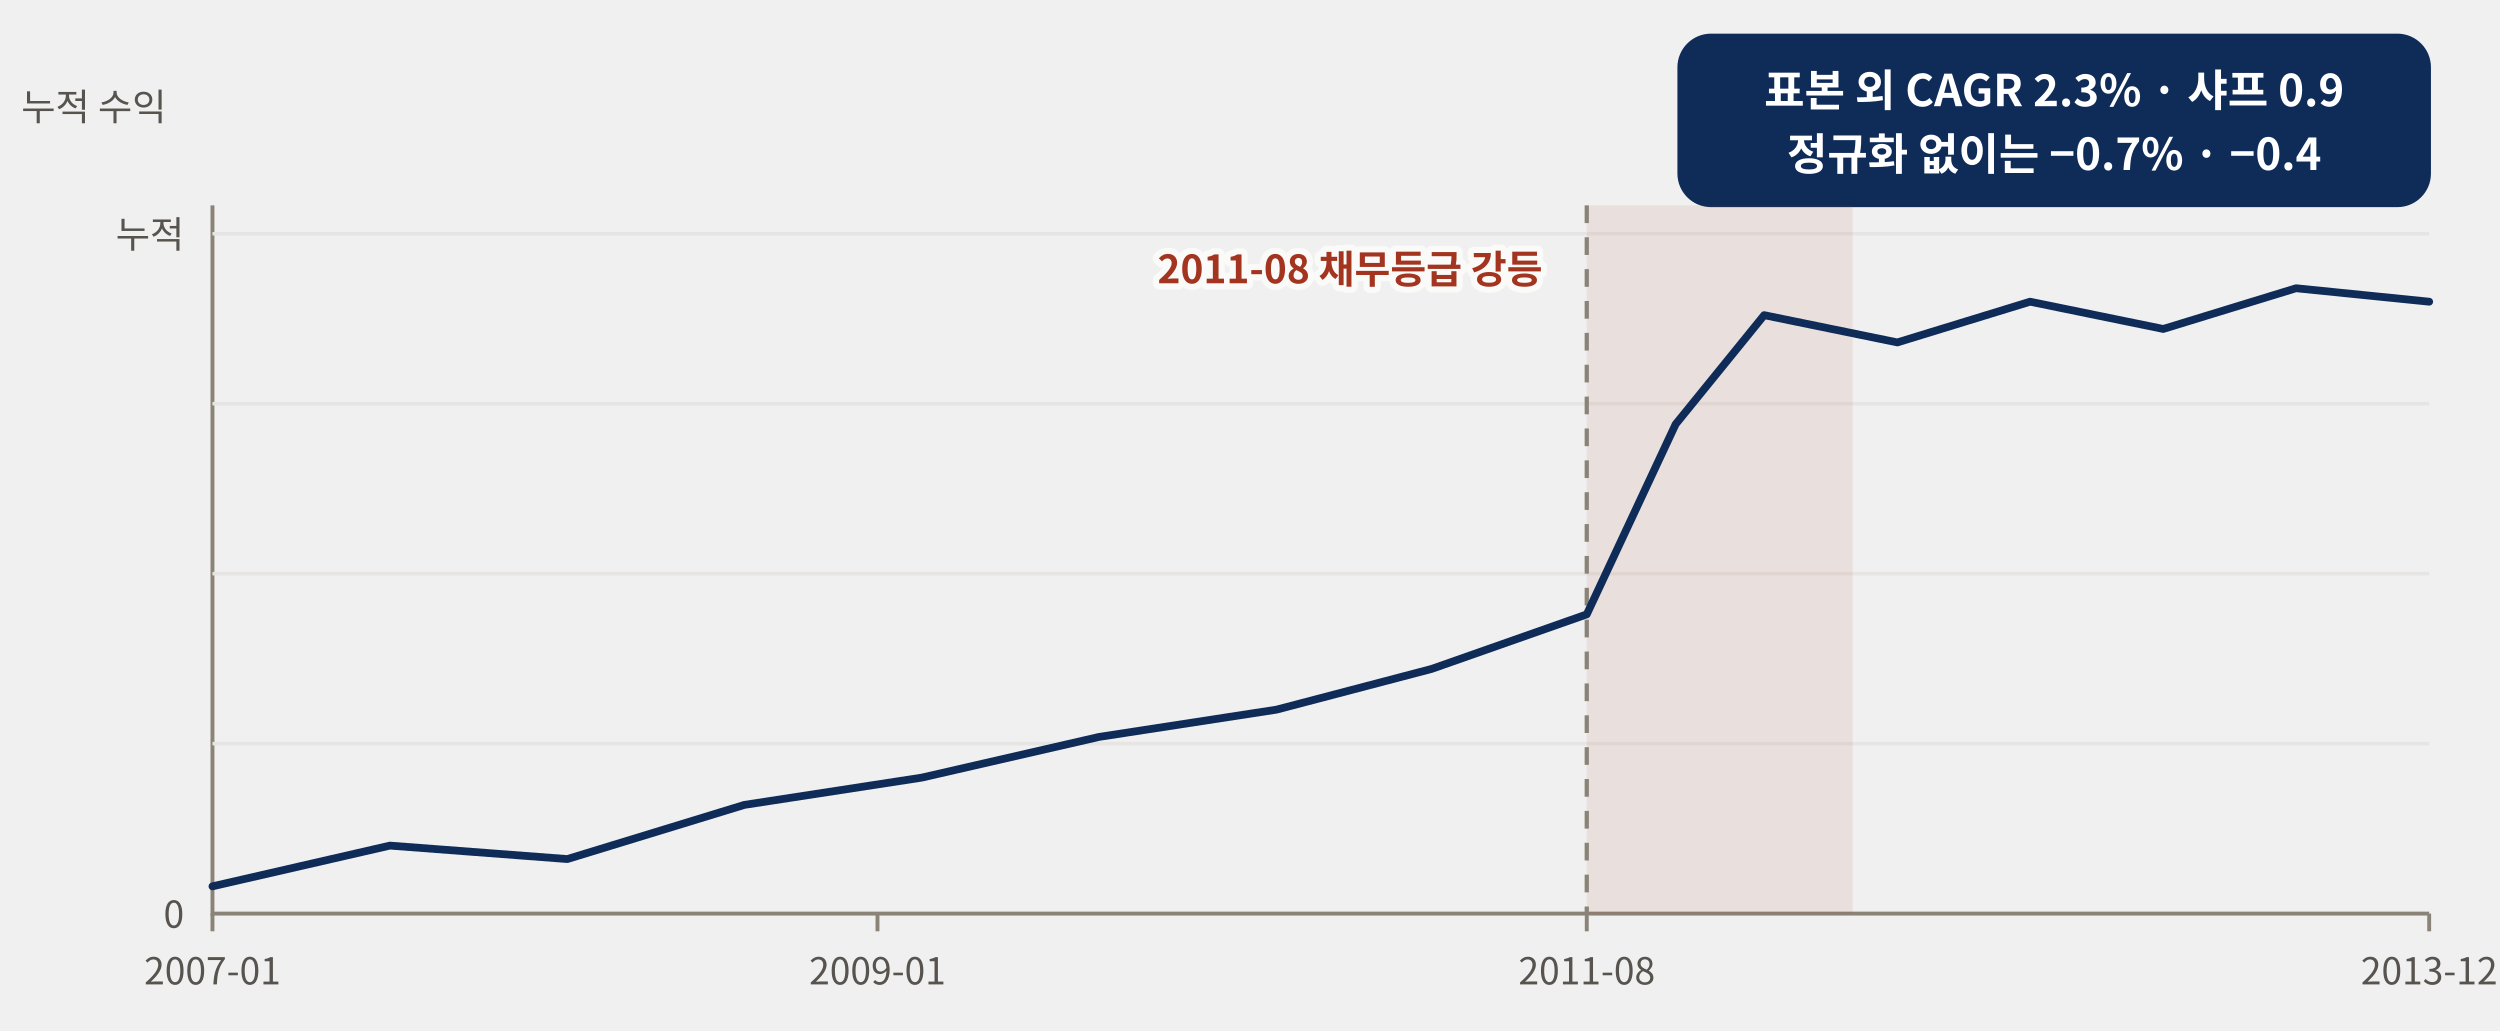
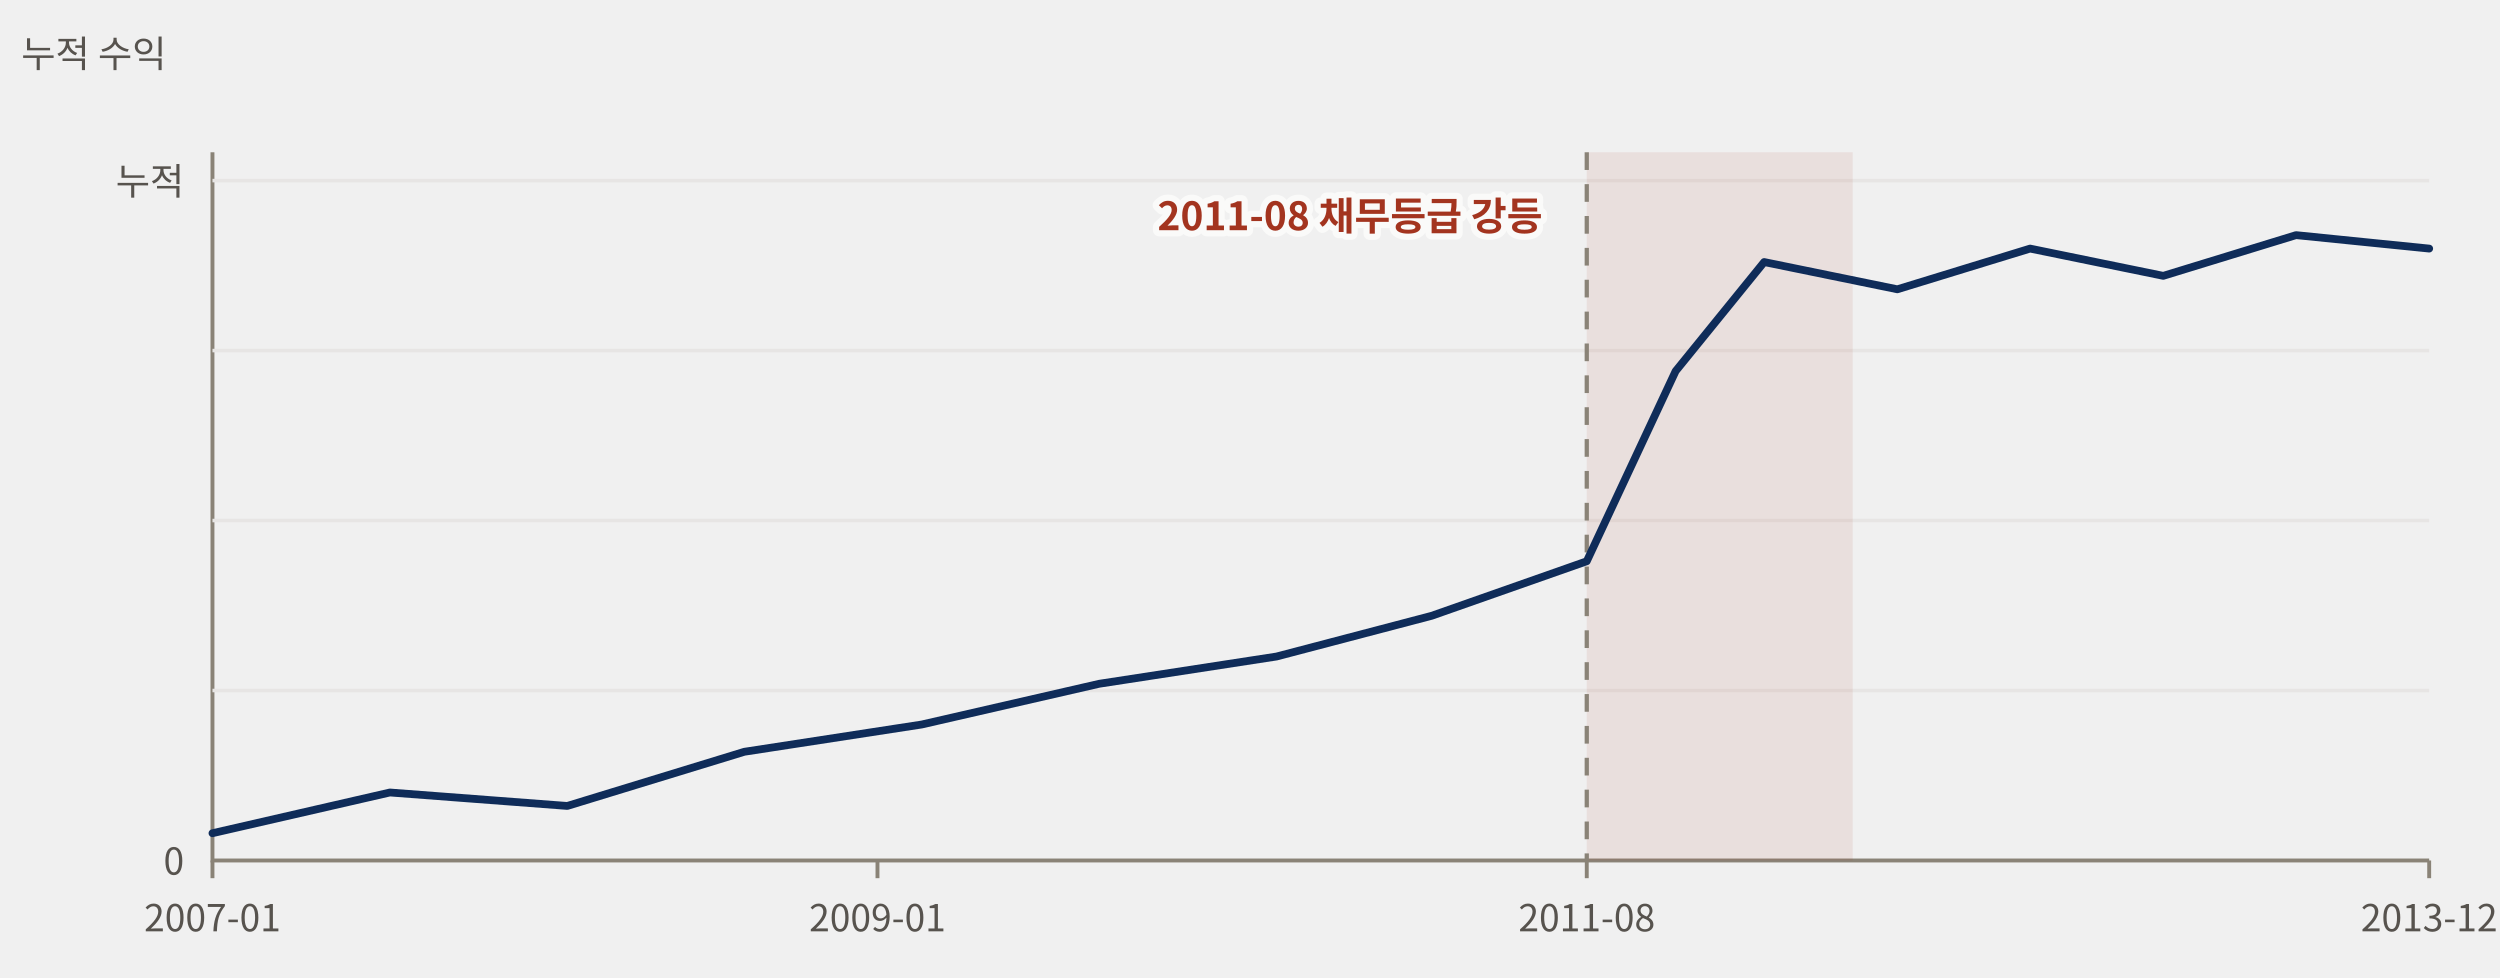
- <svg xmlns="http://www.w3.org/2000/svg" viewBox="14 -8 706 291" font-family="Noto Sans CJK KR,Apple SD Gothic Neo,Malgun Gothic,Noto Sans KR,NanumGothic,Inter,system-ui,sans-serif" role="img">
+ <svg xmlns="http://www.w3.org/2000/svg" viewBox="14 7 706 276" font-family="Noto Sans CJK KR,Apple SD Gothic Neo,Malgun Gothic,Noto Sans KR,NanumGothic,Inter,system-ui,sans-serif" role="img">
  <defs>
    <marker id="ah" markerWidth="9" markerHeight="9" refX="7" refY="3" orient="auto">
      <path d="M0,0 L7,3 L0,6 Z" fill="#0F2C59" />
    </marker>
    <marker id="ahr" markerWidth="9" markerHeight="9" refX="7" refY="3" orient="auto">
      <path d="M0,0 L7,3 L0,6 Z" fill="#A3341F" />
    </marker>
    <marker id="ahg" markerWidth="9" markerHeight="9" refX="7" refY="3" orient="auto">
      <path d="M0,0 L7,3 L0,6 Z" fill="#1B6B3A" />
    </marker>
    <style>
      .t{fill:#0F0F10;font-size:13px;font-weight:700;text-anchor:middle}
      .tl{fill:#0F0F10;font-size:12.5px;font-weight:700;text-anchor:start}
      .s{fill:#57534E;font-size:10.5px;text-anchor:middle}
      .sl{fill:#57534E;font-size:10.5px;text-anchor:start}
      .sr{fill:#57534E;font-size:10.5px;text-anchor:end}
      .lab{fill:#0F2C59;font-size:11.5px;font-weight:700;text-anchor:middle}
      .labl{fill:#0F2C59;font-size:11.5px;font-weight:700;text-anchor:start}
      .box{fill:#fff;stroke:#0F2C59;stroke-width:1.4}
      .key{fill:#0F2C59;stroke:#0F2C59}
      .tk{fill:#fff;font-size:13px;font-weight:700;text-anchor:middle}
      .sk{fill:#C7D2E6;font-size:10.5px;text-anchor:middle}
      .good{fill:#E8F1EA;stroke:#1B6B3A;stroke-width:1.4}
      .goodt{fill:#1B6B3A;font-size:11px;font-weight:700;text-anchor:middle}
      .warn{fill:#FBEFEA;stroke:#A3341F;stroke-width:1.4}
      .warnt{fill:#A3341F;font-size:11px;font-weight:700;text-anchor:middle}
      .muted{fill:#F3F1EC;stroke:#8A8377;stroke-width:1.3}
      .mutedt{fill:#6B6357;font-size:10.5px;font-weight:700;text-anchor:middle}
      .a{stroke:#0F2C59;stroke-width:1.4;fill:none;marker-end:url(#ah)}
      .ar{stroke:#A3341F;stroke-width:1.4;fill:none;marker-end:url(#ahr)}
      .ag{stroke:#1B6B3A;stroke-width:1.4;fill:none;marker-end:url(#ahg)}
      .plain{stroke:#0F2C59;stroke-width:1.3;fill:none}
      .axis{stroke:#8A8377;stroke-width:1.1;fill:none}
      .grid{stroke:#E7E5E4;stroke-width:1;fill:none}
      .ln{stroke:#0F2C59;stroke-width:2.2;fill:none;stroke-linejoin:round;stroke-linecap:round}
      .lnr{stroke:#A3341F;stroke-width:2.2;fill:none;stroke-linejoin:round;stroke-linecap:round}
      .lng{stroke:#1B6B3A;stroke-width:2.2;fill:none;stroke-linejoin:round;stroke-linecap:round}
      .lnthin{stroke:#9AA9C4;stroke-width:1.1;fill:none;stroke-linejoin:round}
      .dash{stroke:#8A8377;stroke-width:1.2;fill:none;stroke-dasharray:5 4}
      .band{fill:#0F2C59;opacity:.07}
      .bandr{fill:#A3341F;opacity:.09}
      .edge{fill:none;stroke:#0F2C59;stroke-width:1.3}
      .halo{paint-order:stroke fill;stroke:#FAFAF9;stroke-width:3.5px;stroke-linejoin:round}
      .an-s{text-anchor:start}
      .an-m{text-anchor:middle}
      .an-e{text-anchor:end}
    </style>
  </defs>
  <text class="sl" x="20" y="26">누적 수익</text>
-   <rect class="key" x="488.2" y="2" width="211.8" height="48" rx="9" />
-   <text class="tk an-m" x="594.1" y="22" style="font-size:12.4px">표본 외 CAGR 2.3% · 샤프 0.9</text>
-   <text class="tk an-m" x="594.1" y="40" style="font-size:12.4px">정규화 없이는 −0.7% · −0.4</text>
  <path class="axis" d="M74,50 V250 H700" />
  <path class="grid" d="M74,202.0 H700" />
  <path class="grid" d="M74,154.0 H700" />
  <path class="grid" d="M74,106.0 H700" />
  <path class="grid" d="M74,58.0 H700" />
  <text class="sr an-e" x="66" y="254">0</text>
  <text class="sr an-e" x="66" y="62.0">누적</text>
  <path class="axis" d="M74.0,250 v5" />
  <text class="s an-m" x="74.0" y="270">2007-01</text>
  <path class="axis" d="M261.8,250 v5" />
  <text class="s an-m" x="261.8" y="270">2009-01</text>
  <path class="axis" d="M462.1,250 v5" />
  <text class="s an-m" x="462.1" y="270">2011-08</text>
  <path class="axis" d="M700.0,250 v5" />
  <text class="s an-m" x="700.0" y="270">2013-12</text>
  <rect class="bandr" x="462.1" y="50" width="75.1" height="200.0" />
  <path class="dash" d="M462.1,50 V250" stroke="#A3341F" />
  <path class="ln" d="M74.0,242.3 L124.1,230.8 L174.2,234.6 L224.2,219.3 L274.3,211.6 L324.4,200.1 L374.5,192.4 L418.3,180.9 L462.1,165.5 L487.2,111.8 L512.2,81.0 L549.8,88.7 L587.3,77.2 L624.9,84.9 L662.4,73.4 L700.0,77.2" />
  <text class="warnt an-e halo" x="449.6" y="72">2011-08 채무등급 강등</text>
</svg>
